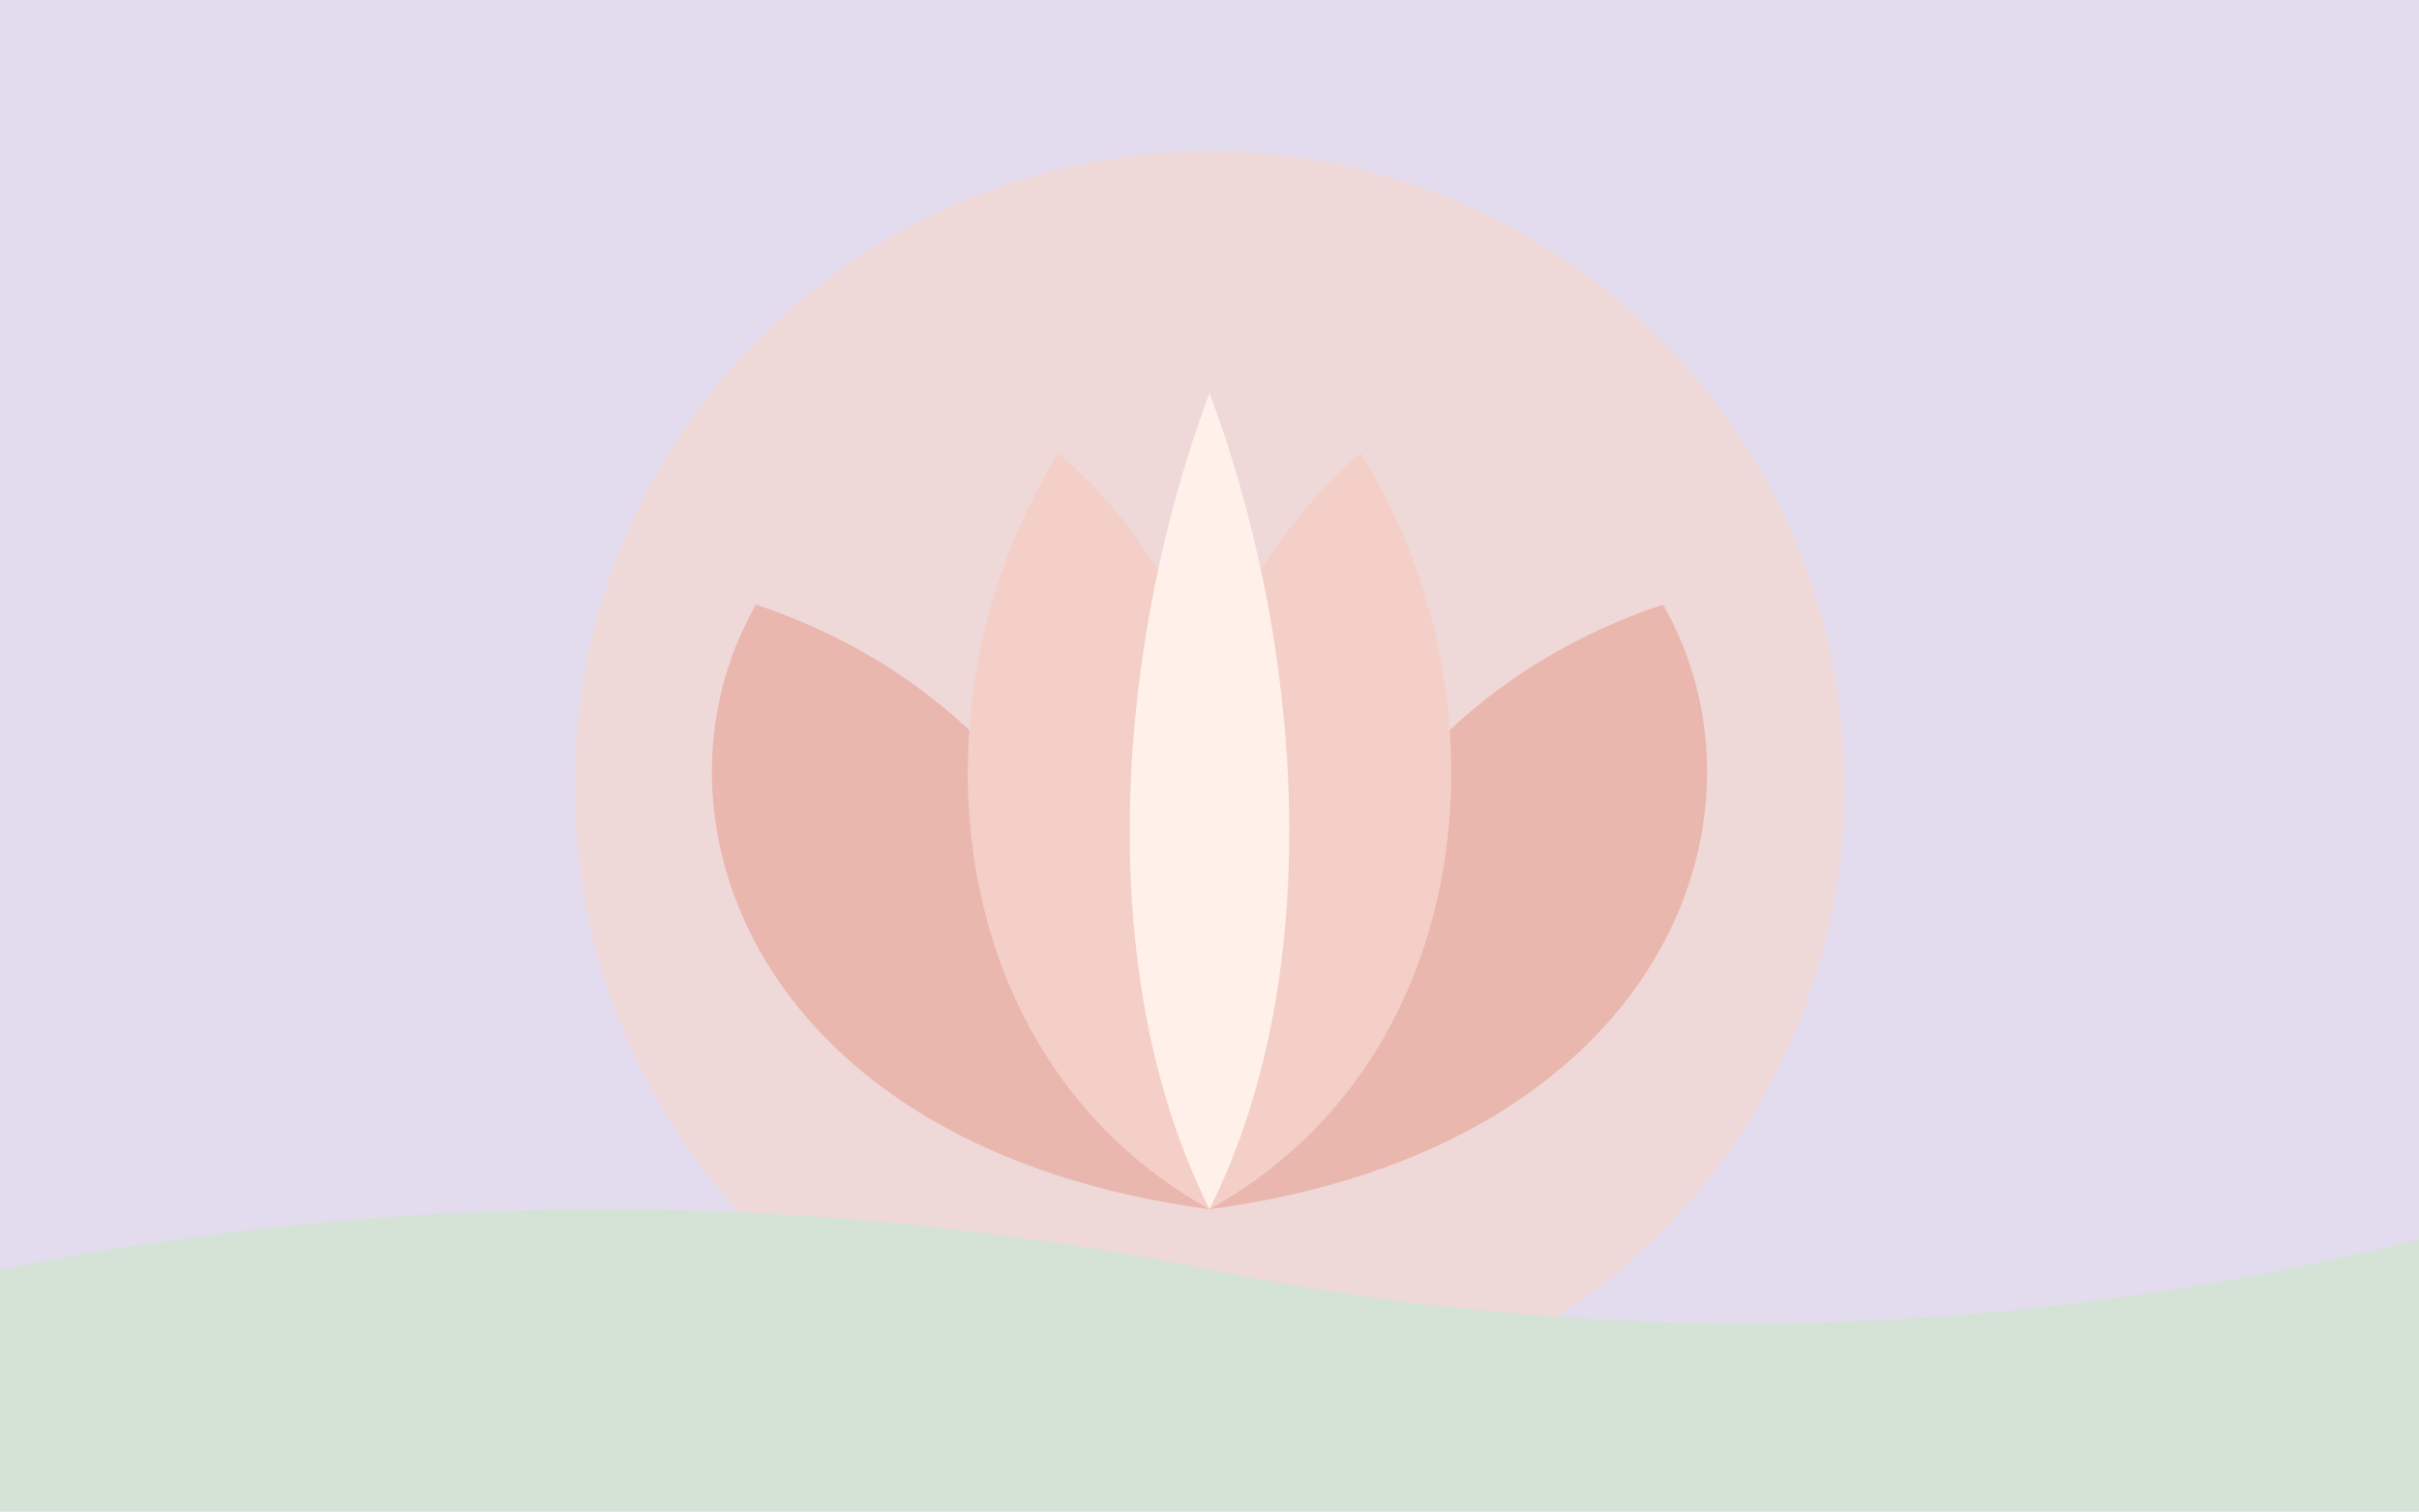
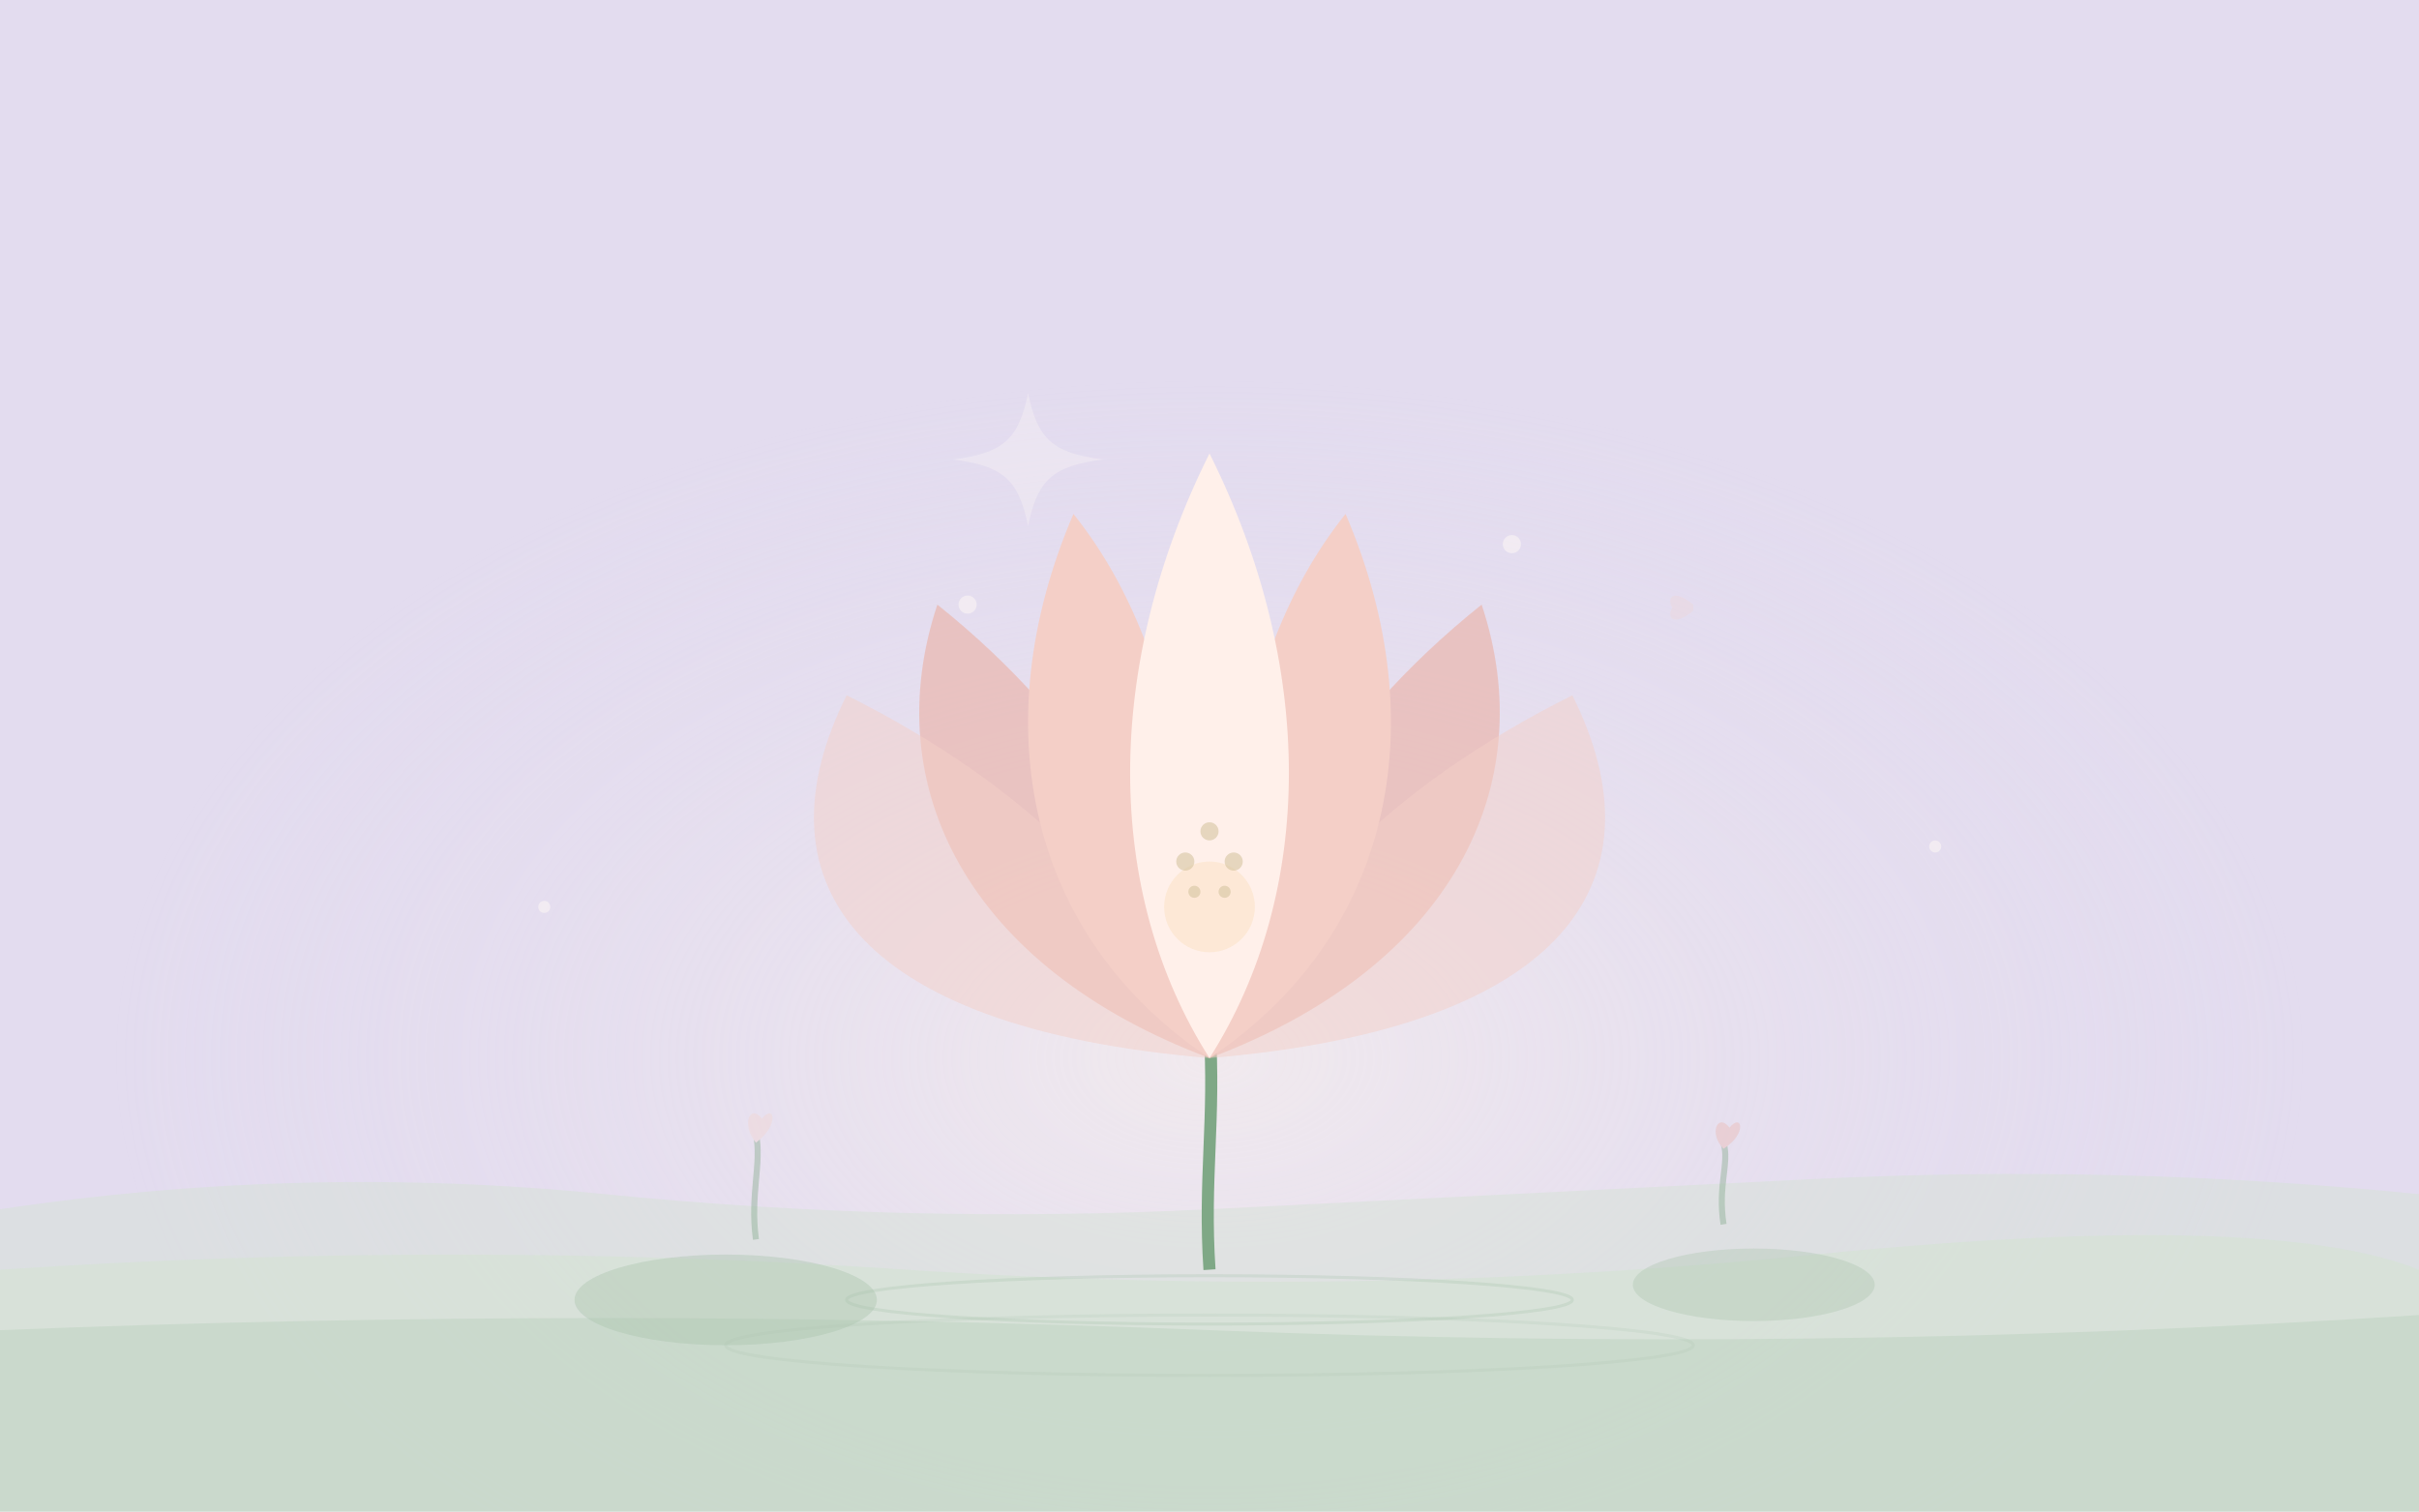
- <svg xmlns="http://www.w3.org/2000/svg" viewBox="0 0 800 500" role="img" aria-label="A blooming lotus flower">
+ <svg xmlns="http://www.w3.org/2000/svg" viewBox="0 0 800 500" role="img" aria-label="A blooming lotus flower representing growth — 6-week program">
+   <defs>
+     <radialGradient id="lotusGlow" cx=".5" cy=".7" r=".45">
+       <stop offset="0" stop-color="#fff8ed" stop-opacity=".5" />
+       <stop offset="1" stop-color="#e3dcef" stop-opacity="0" />
+     </radialGradient>
+   </defs>
  <rect width="800" height="500" fill="#e3dcef" />
-   <circle cx="400" cy="260" r="210" fill="#f2d5cf" opacity=".7" />
-   <path d="M0 420 Q200 380 400 420 T800 410 V500 H0Z" fill="#d5e2d6" />
-   <g transform="translate(400 400)">
-     <path d="M0 0 C-150 -20 -190 -130 -150 -200 C-60 -170 -20 -90 0 0Z" fill="#eab7ae" />
-     <path d="M0 0 C150 -20 190 -130 150 -200 C60 -170 20 -90 0 0Z" fill="#eab7ae" />
-     <path d="M0 0 C-90 -50 -100 -170 -50 -250 C20 -190 20 -90 0 0Z" fill="#f4cfc7" />
-     <path d="M0 0 C90 -50 100 -170 50 -250 C-20 -190 -20 -90 0 0Z" fill="#f4cfc7" />
-     <path d="M0 0 C-40 -80 -30 -190 0 -270 C30 -190 40 -80 0 0Z" fill="#fff0ea" />
+   <rect width="800" height="500" fill="url(#lotusGlow)" />
+   <path d="M0 400 Q100 385 200 395 T400 400 T600 390 T800 395 V500 H0Z" fill="#d5e2d6" opacity=".5" />
+   <path d="M0 420 Q150 410 300 420 T600 415 T800 420 V500 H0Z" fill="#d5e2d6" opacity=".7" />
+   <path d="M0 440 Q200 432 400 440 T800 435 V500 H0Z" fill="#bcd2bf" opacity=".5" />
+   <ellipse cx="400" cy="430" rx="120" ry="8" fill="none" stroke="#a9c3ad" stroke-width="1" opacity=".3" />
+   <ellipse cx="400" cy="445" rx="160" ry="10" fill="none" stroke="#a9c3ad" stroke-width="1" opacity=".2" />
+   <path d="M400 420 C398 390 402 370 400 340" stroke="#7fa886" stroke-width="4" fill="none" />
+   <g transform="translate(400 350)">
+     <path d="M0 0 C-80 -30 -110 -90 -90 -150 C-40 -110 -10 -60 0 0Z" fill="#eab7ae" opacity=".7" />
+     <path d="M0 0 C80 -30 110 -90 90 -150 C40 -110 10 -60 0 0Z" fill="#eab7ae" opacity=".7" />
+     <path d="M0 0 C-120 -10 -150 -60 -120 -120 C-60 -90 -20 -50 0 0Z" fill="#f4cfc7" opacity=".5" />
+     <path d="M0 0 C120 -10 150 -60 120 -120 C60 -90 20 -50 0 0Z" fill="#f4cfc7" opacity=".5" />
+     <path d="M0 0 C-60 -40 -75 -110 -45 -180 C-5 -130 -5 -60 0 0Z" fill="#f4cfc7" />
+     <path d="M0 0 C60 -40 75 -110 45 -180 C5 -130 5 -60 0 0Z" fill="#f4cfc7" />
+     <path d="M0 0 C-35 -55 -35 -130 0 -200 C35 -130 35 -55 0 0Z" fill="#fff0ea" />
+     <circle cx="0" cy="-50" r="15" fill="#fbe3c8" opacity=".6" />
+     <g fill="#d5c4a0" opacity=".6">
+       <circle cx="-8" cy="-65" r="3" />
+       <circle cx="8" cy="-65" r="3" />
+       <circle cx="0" cy="-75" r="3" />
+       <circle cx="-5" cy="-55" r="2" />
+       <circle cx="5" cy="-55" r="2" />
+     </g>
+   </g>
+   <ellipse cx="240" cy="430" rx="50" ry="15" fill="#a9c3ad" opacity=".4" />
+   <ellipse cx="580" cy="425" rx="40" ry="12" fill="#a9c3ad" opacity=".35" />
+   <g opacity=".4">
+     <path d="M250 410 C248 395 252 385 250 375" stroke="#7fa886" stroke-width="2" fill="none" />
+     <path d="M250 378 C245 372 248 365 252 370 C256 365 258 372 250 378Z" fill="#f2d5cf" />
+     <path d="M570 405 C568 392 572 385 570 378" stroke="#7fa886" stroke-width="2" fill="none" />
+     <path d="M570 380 C565 375 568 368 572 373 C576 368 578 375 570 380Z" fill="#eab7ae" />
+   </g>
+   <g fill="#fffaf6" opacity=".5">
+     <circle cx="320" cy="200" r="3" />
+     <circle cx="500" cy="180" r="3" />
+     <circle cx="180" cy="300" r="2" />
+     <circle cx="640" cy="280" r="2" />
+     <path d="M340 130 C343 145 348 150 365 152 C348 154 343 159 340 174 C337 159 332 154 315 152 C332 150 337 145 340 130Z" opacity=".6" />
+   </g>
+   <g transform="translate(560 200) scale(.5)" opacity=".3">
+     <path d="M0 0 C-12 -10 -18 -6 -14 2 C-18 10 -12 14 0 4Z" fill="#f2d5cf" />
+     <path d="M0 0 C12 -10 18 -6 14 2 C18 10 12 14 0 4Z" fill="#e3dcef" />
  </g>
</svg>
